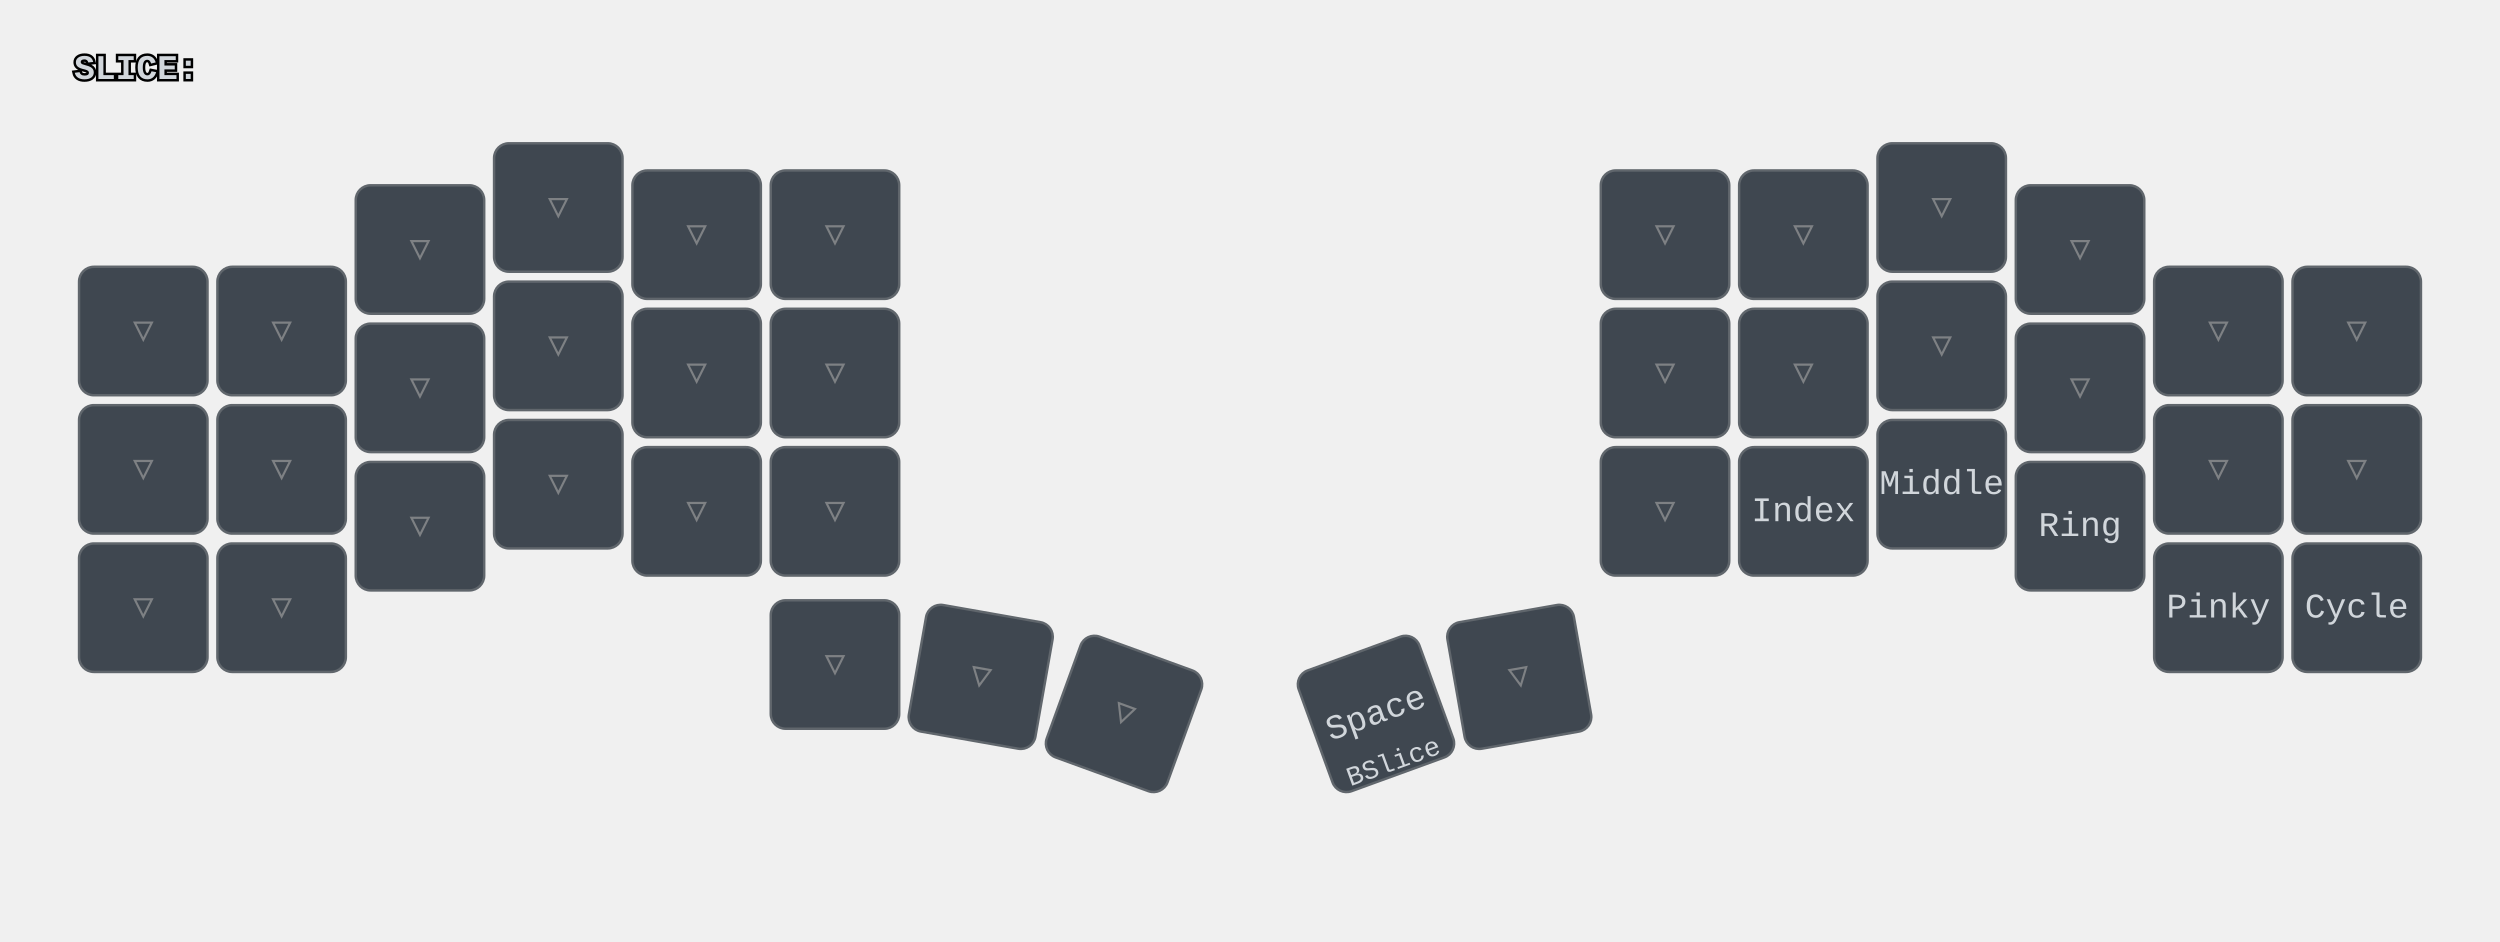
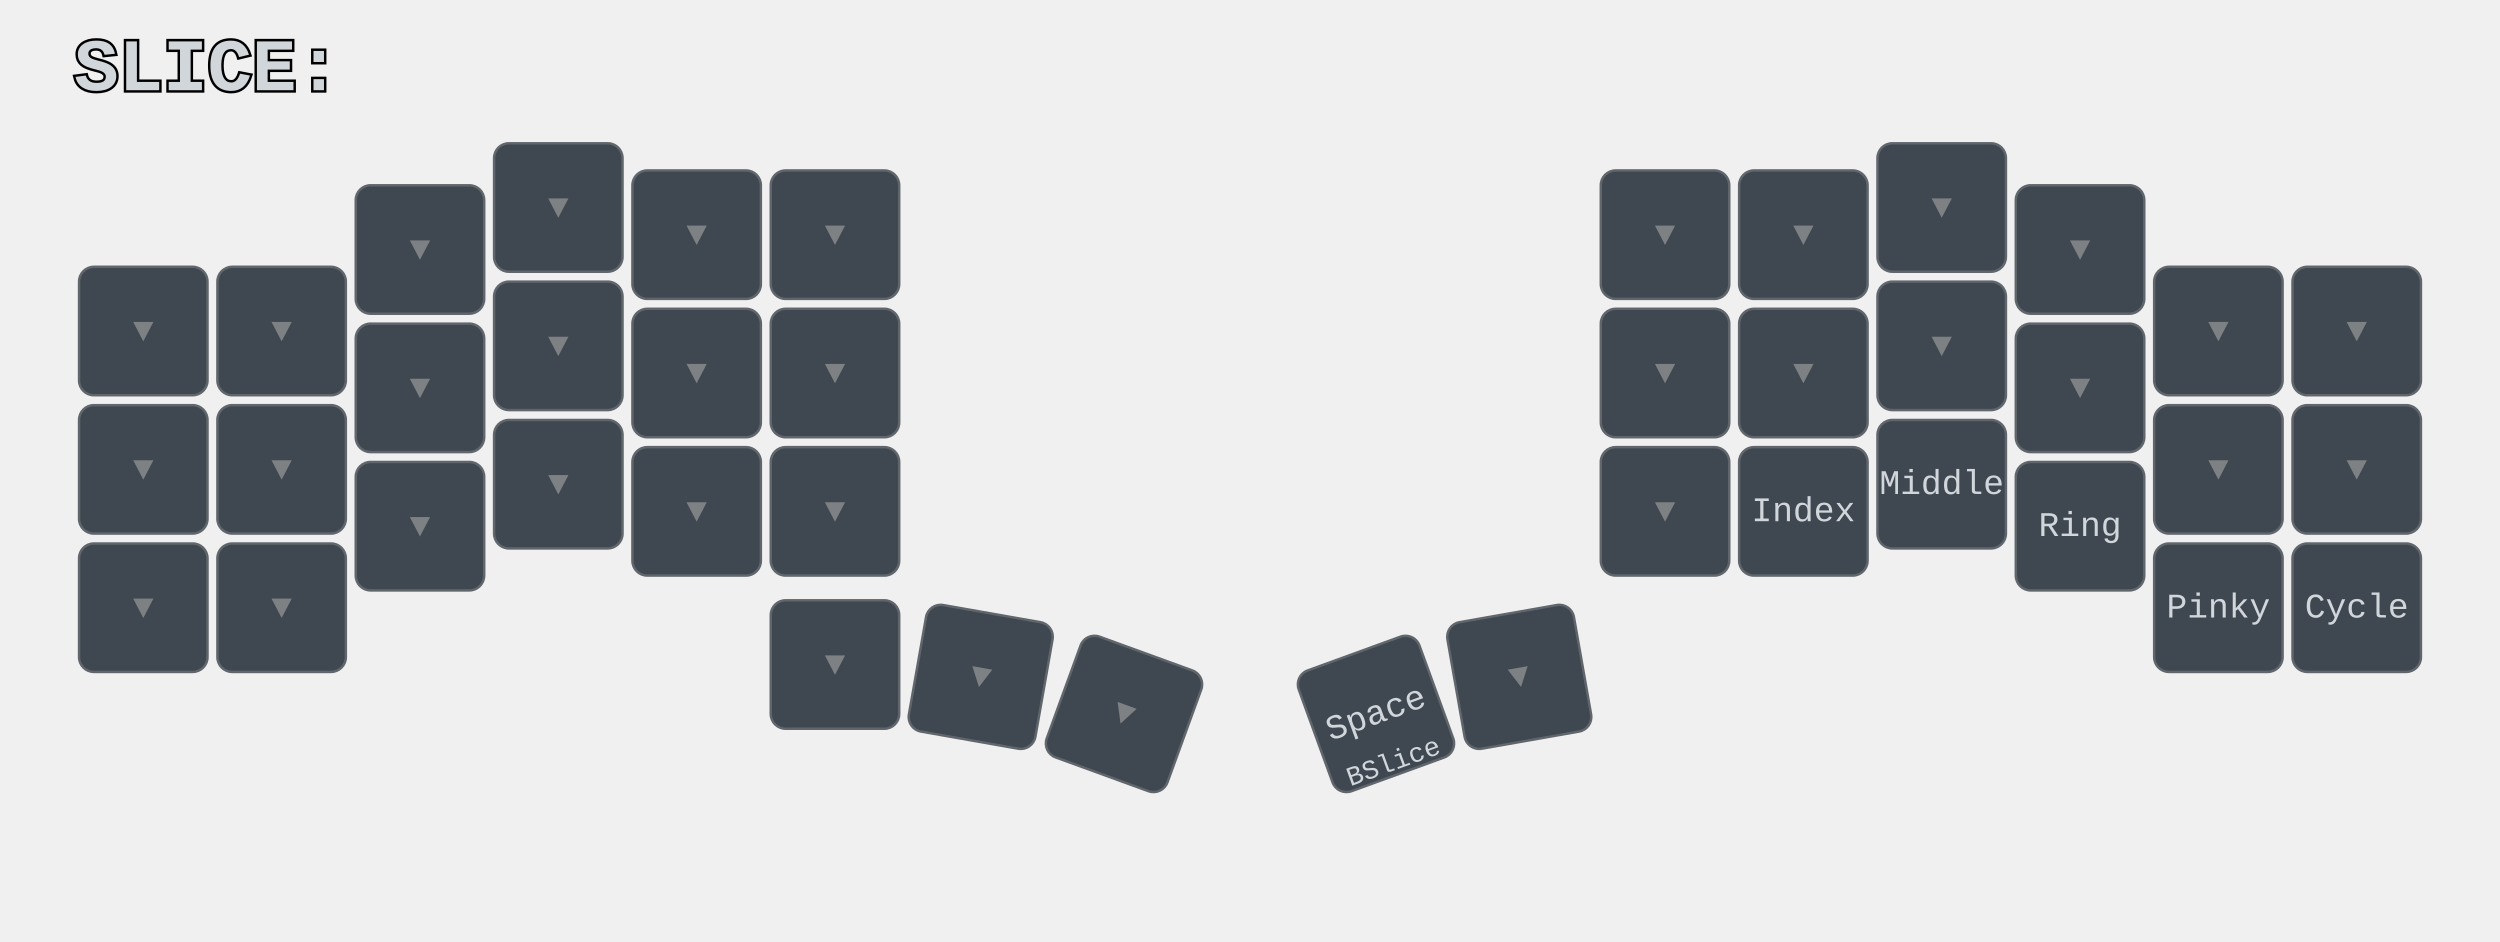
<svg xmlns="http://www.w3.org/2000/svg" width="1012" height="381" viewBox="0 0 1012 381" class="keymap">
  <defs>/* start glyphs */
<svg id="mdi:arrow-bottom-left">
      <svg id="mdi-arrow-bottom-left" viewBox="0 0 24 24">
        <path d="M19,6.41L17.59,5L7,15.59V9H5V19H15V17H8.41L19,6.41Z" />
      </svg>
    </svg>
    <svg id="mdi:arrow-bottom-right">
      <svg id="mdi-arrow-bottom-right" viewBox="0 0 24 24">
        <path d="M5,6.41L6.41,5L17,15.59V9H19V19H9V17H15.59L5,6.41Z" />
      </svg>
    </svg>
    <svg id="mdi:arrow-left">
      <svg id="mdi-arrow-left" viewBox="0 0 24 24">
        <path d="M20,11V13H8L13.5,18.5L12.08,19.92L4.16,12L12.08,4.08L13.5,5.5L8,11H20Z" />
      </svg>
    </svg>
    <svg id="mdi:arrow-right">
      <svg id="mdi-arrow-right" viewBox="0 0 24 24">
        <path d="M4,11V13H16L10.5,18.5L11.92,19.92L19.84,12L11.92,4.08L10.5,5.5L16,11H4Z" />
      </svg>
    </svg>
    <svg id="mdi:arrow-top-left">
      <svg id="mdi-arrow-top-left" viewBox="0 0 24 24">
        <path d="M19,17.59L17.59,19L7,8.41V15H5V5H15V7H8.41L19,17.59Z" />
      </svg>
    </svg>
    <svg id="mdi:arrow-top-right">
      <svg id="mdi-arrow-top-right" viewBox="0 0 24 24">
        <path d="M5,17.59L15.59,7H9V5H19V15H17V8.41L6.41,19L5,17.59Z" />
      </svg>
    </svg>
  </defs>/* end glyphs */
<style>/* inherit to force styles through use tags */
svg path {
    fill: inherit;
}

/* font and background color specifications */
svg.keymap {
-     font-family: SFMono-Regular,Consolas,Liberation Mono,Menlo,monospace;
+     font-family: Monaspace Krypton,Consolas,Liberation Mono,Menlo,monospace;
    font-size: 14px;
    font-kerning: normal;
    text-rendering: optimizeLegibility;
    fill: #24292e;
}

/* default key styling */
rect.key {
    fill: #f6f8fa;
    stroke: #c9cccf;
    stroke-width: 1;
}

/* default key side styling, only used is draw_key_sides is set */
rect.side {
    filter: brightness(90%);
}

/* color accent for combo boxes */
rect.combo, rect.combo-separate {
    fill: #cdf;
}

/* color accent for held keys */
rect.held, rect.combo.held {
    fill: #fdd;
}

/* color accent for ghost (optional) keys */
rect.ghost, rect.combo.ghost {
    stroke-dasharray: 4, 4;
    stroke-width: 2;
}

text {
    text-anchor: middle;
    dominant-baseline: middle;
}

/* styling for layer labels */
text.label {
+  font-size: 30px;
    font-weight: bold;
    text-anchor: start;
    stroke: white;
    stroke-width: 2;
    paint-order: stroke;
}

/* styling for combo tap, and key hold/shifted label text */
text.combo, text.hold, text.shifted {
    font-size: 11px;
}

text.hold {
    text-anchor: middle;
    dominant-baseline: auto;
}

text.shifted {
    text-anchor: middle;
    dominant-baseline: hanging;
}

/* styling for hold/shifted label text in combo box */
text.combo.hold, text.combo.shifted {
    font-size: 8px;
}

/* lighter symbol for transparent keys */
text.trans {
    fill: #7b7e81;
}

/* styling for combo dendrons */
path.combo {
    stroke-width: 1;
    stroke: gray;
    fill: none;
}

/* Start Tabler Icons Cleanup */
/* cannot use height/width with glyphs */
.icon-tabler &gt; path {
    fill: inherit;
    stroke: inherit;
    stroke-width: 2;
}
/* hide tabler's default box */
.icon-tabler &gt; path[stroke="none"][fill="none"] {
    visibility: hidden;
}
/* End Tabler Icons Cleanup */

svg.keymap { fill: #d1d6db; }
rect.key { fill: #3f4750; }
rect.key, rect.combo { stroke: #60666c; }
rect.combo, rect.combo-separate { fill: #1f3d7a; }
rect.held, rect.combo.held { fill: #854747; }
text.label, text.footer { stroke: black; }
text.trans { fill: #7e8184; }
path.combo { stroke: #7f7f7f; }
</style>
  <g transform="translate(30, 0)" class="layer-SLICE">
    <text x="0" y="28" class="label" id="SLICE">SLICE:</text>
    <g transform="translate(0, 56)">
      <g transform="translate(28, 78)" class="key trans keypos-0">
        <rect rx="6" ry="6" x="-26" y="-26" width="52" height="52" class="key trans" />
-         <text x="0" y="0" class="key trans tap">▽</text>
+         <text x="0" y="0" class="key trans tap">▼</text>
      </g>
      <g transform="translate(84, 78)" class="key trans keypos-1">
        <rect rx="6" ry="6" x="-26" y="-26" width="52" height="52" class="key trans" />
-         <text x="0" y="0" class="key trans tap">▽</text>
+         <text x="0" y="0" class="key trans tap">▼</text>
      </g>
      <g transform="translate(140, 45)" class="key trans keypos-2">
        <rect rx="6" ry="6" x="-26" y="-26" width="52" height="52" class="key trans" />
-         <text x="0" y="0" class="key trans tap">▽</text>
+         <text x="0" y="0" class="key trans tap">▼</text>
      </g>
      <g transform="translate(196, 28)" class="key trans keypos-3">
        <rect rx="6" ry="6" x="-26" y="-26" width="52" height="52" class="key trans" />
-         <text x="0" y="0" class="key trans tap">▽</text>
+         <text x="0" y="0" class="key trans tap">▼</text>
      </g>
      <g transform="translate(252, 39)" class="key trans keypos-4">
        <rect rx="6" ry="6" x="-26" y="-26" width="52" height="52" class="key trans" />
-         <text x="0" y="0" class="key trans tap">▽</text>
+         <text x="0" y="0" class="key trans tap">▼</text>
      </g>
      <g transform="translate(308, 39)" class="key trans keypos-5">
        <rect rx="6" ry="6" x="-26" y="-26" width="52" height="52" class="key trans" />
-         <text x="0" y="0" class="key trans tap">▽</text>
+         <text x="0" y="0" class="key trans tap">▼</text>
      </g>
      <g transform="translate(644, 39)" class="key trans keypos-6">
        <rect rx="6" ry="6" x="-26" y="-26" width="52" height="52" class="key trans" />
-         <text x="0" y="0" class="key trans tap">▽</text>
+         <text x="0" y="0" class="key trans tap">▼</text>
      </g>
      <g transform="translate(700, 39)" class="key trans keypos-7">
        <rect rx="6" ry="6" x="-26" y="-26" width="52" height="52" class="key trans" />
-         <text x="0" y="0" class="key trans tap">▽</text>
+         <text x="0" y="0" class="key trans tap">▼</text>
      </g>
      <g transform="translate(756, 28)" class="key trans keypos-8">
        <rect rx="6" ry="6" x="-26" y="-26" width="52" height="52" class="key trans" />
-         <text x="0" y="0" class="key trans tap">▽</text>
+         <text x="0" y="0" class="key trans tap">▼</text>
      </g>
      <g transform="translate(812, 45)" class="key trans keypos-9">
        <rect rx="6" ry="6" x="-26" y="-26" width="52" height="52" class="key trans" />
-         <text x="0" y="0" class="key trans tap">▽</text>
+         <text x="0" y="0" class="key trans tap">▼</text>
      </g>
      <g transform="translate(868, 78)" class="key trans keypos-10">
        <rect rx="6" ry="6" x="-26" y="-26" width="52" height="52" class="key trans" />
-         <text x="0" y="0" class="key trans tap">▽</text>
+         <text x="0" y="0" class="key trans tap">▼</text>
      </g>
      <g transform="translate(924, 78)" class="key trans keypos-11">
        <rect rx="6" ry="6" x="-26" y="-26" width="52" height="52" class="key trans" />
-         <text x="0" y="0" class="key trans tap">▽</text>
+         <text x="0" y="0" class="key trans tap">▼</text>
      </g>
      <g transform="translate(28, 134)" class="key trans keypos-12">
        <rect rx="6" ry="6" x="-26" y="-26" width="52" height="52" class="key trans" />
-         <text x="0" y="0" class="key trans tap">▽</text>
+         <text x="0" y="0" class="key trans tap">▼</text>
      </g>
      <g transform="translate(84, 134)" class="key trans keypos-13">
        <rect rx="6" ry="6" x="-26" y="-26" width="52" height="52" class="key trans" />
-         <text x="0" y="0" class="key trans tap">▽</text>
+         <text x="0" y="0" class="key trans tap">▼</text>
      </g>
      <g transform="translate(140, 101)" class="key trans keypos-14">
        <rect rx="6" ry="6" x="-26" y="-26" width="52" height="52" class="key trans" />
-         <text x="0" y="0" class="key trans tap">▽</text>
+         <text x="0" y="0" class="key trans tap">▼</text>
      </g>
      <g transform="translate(196, 84)" class="key trans keypos-15">
        <rect rx="6" ry="6" x="-26" y="-26" width="52" height="52" class="key trans" />
-         <text x="0" y="0" class="key trans tap">▽</text>
+         <text x="0" y="0" class="key trans tap">▼</text>
      </g>
      <g transform="translate(252, 95)" class="key trans keypos-16">
        <rect rx="6" ry="6" x="-26" y="-26" width="52" height="52" class="key trans" />
-         <text x="0" y="0" class="key trans tap">▽</text>
+         <text x="0" y="0" class="key trans tap">▼</text>
      </g>
      <g transform="translate(308, 95)" class="key trans keypos-17">
        <rect rx="6" ry="6" x="-26" y="-26" width="52" height="52" class="key trans" />
-         <text x="0" y="0" class="key trans tap">▽</text>
+         <text x="0" y="0" class="key trans tap">▼</text>
      </g>
      <g transform="translate(644, 95)" class="key trans keypos-18">
        <rect rx="6" ry="6" x="-26" y="-26" width="52" height="52" class="key trans" />
-         <text x="0" y="0" class="key trans tap">▽</text>
+         <text x="0" y="0" class="key trans tap">▼</text>
      </g>
      <g transform="translate(700, 95)" class="key trans keypos-19">
        <rect rx="6" ry="6" x="-26" y="-26" width="52" height="52" class="key trans" />
-         <text x="0" y="0" class="key trans tap">▽</text>
+         <text x="0" y="0" class="key trans tap">▼</text>
      </g>
      <g transform="translate(756, 84)" class="key trans keypos-20">
        <rect rx="6" ry="6" x="-26" y="-26" width="52" height="52" class="key trans" />
-         <text x="0" y="0" class="key trans tap">▽</text>
+         <text x="0" y="0" class="key trans tap">▼</text>
      </g>
      <g transform="translate(812, 101)" class="key trans keypos-21">
        <rect rx="6" ry="6" x="-26" y="-26" width="52" height="52" class="key trans" />
-         <text x="0" y="0" class="key trans tap">▽</text>
+         <text x="0" y="0" class="key trans tap">▼</text>
      </g>
      <g transform="translate(868, 134)" class="key trans keypos-22">
        <rect rx="6" ry="6" x="-26" y="-26" width="52" height="52" class="key trans" />
-         <text x="0" y="0" class="key trans tap">▽</text>
+         <text x="0" y="0" class="key trans tap">▼</text>
      </g>
      <g transform="translate(924, 134)" class="key trans keypos-23">
        <rect rx="6" ry="6" x="-26" y="-26" width="52" height="52" class="key trans" />
-         <text x="0" y="0" class="key trans tap">▽</text>
+         <text x="0" y="0" class="key trans tap">▼</text>
      </g>
      <g transform="translate(28, 190)" class="key trans keypos-24">
        <rect rx="6" ry="6" x="-26" y="-26" width="52" height="52" class="key trans" />
-         <text x="0" y="0" class="key trans tap">▽</text>
+         <text x="0" y="0" class="key trans tap">▼</text>
      </g>
      <g transform="translate(84, 190)" class="key trans keypos-25">
        <rect rx="6" ry="6" x="-26" y="-26" width="52" height="52" class="key trans" />
-         <text x="0" y="0" class="key trans tap">▽</text>
+         <text x="0" y="0" class="key trans tap">▼</text>
      </g>
      <g transform="translate(140, 157)" class="key trans keypos-26">
        <rect rx="6" ry="6" x="-26" y="-26" width="52" height="52" class="key trans" />
-         <text x="0" y="0" class="key trans tap">▽</text>
+         <text x="0" y="0" class="key trans tap">▼</text>
      </g>
      <g transform="translate(196, 140)" class="key trans keypos-27">
        <rect rx="6" ry="6" x="-26" y="-26" width="52" height="52" class="key trans" />
-         <text x="0" y="0" class="key trans tap">▽</text>
+         <text x="0" y="0" class="key trans tap">▼</text>
      </g>
      <g transform="translate(252, 151)" class="key trans keypos-28">
        <rect rx="6" ry="6" x="-26" y="-26" width="52" height="52" class="key trans" />
-         <text x="0" y="0" class="key trans tap">▽</text>
+         <text x="0" y="0" class="key trans tap">▼</text>
      </g>
      <g transform="translate(308, 151)" class="key trans keypos-29">
        <rect rx="6" ry="6" x="-26" y="-26" width="52" height="52" class="key trans" />
-         <text x="0" y="0" class="key trans tap">▽</text>
+         <text x="0" y="0" class="key trans tap">▼</text>
      </g>
      <g transform="translate(644, 151)" class="key trans keypos-30">
        <rect rx="6" ry="6" x="-26" y="-26" width="52" height="52" class="key trans" />
-         <text x="0" y="0" class="key trans tap">▽</text>
+         <text x="0" y="0" class="key trans tap">▼</text>
      </g>
      <g transform="translate(700, 151)" class="key keypos-31">
        <rect rx="6" ry="6" x="-26" y="-26" width="52" height="52" class="key" />
        <text x="0" y="0" class="key tap">Index</text>
      </g>
      <g transform="translate(756, 140)" class="key keypos-32">
        <rect rx="6" ry="6" x="-26" y="-26" width="52" height="52" class="key" />
        <text x="0" y="0" class="key tap">Middle</text>
      </g>
      <g transform="translate(812, 157)" class="key keypos-33">
        <rect rx="6" ry="6" x="-26" y="-26" width="52" height="52" class="key" />
        <text x="0" y="0" class="key tap">Ring</text>
      </g>
      <g transform="translate(868, 190)" class="key keypos-34">
        <rect rx="6" ry="6" x="-26" y="-26" width="52" height="52" class="key" />
        <text x="0" y="0" class="key tap">Pinky</text>
      </g>
      <g transform="translate(924, 190)" class="key keypos-35">
        <rect rx="6" ry="6" x="-26" y="-26" width="52" height="52" class="key" />
        <text x="0" y="0" class="key tap">Cycle</text>
      </g>
      <g transform="translate(308, 213)" class="key trans keypos-36">
        <rect rx="6" ry="6" x="-26" y="-26" width="52" height="52" class="key trans" />
-         <text x="0" y="0" class="key trans tap">▽</text>
+         <text x="0" y="0" class="key trans tap">▼</text>
      </g>
      <g transform="translate(367, 218) rotate(10.0)" class="key trans keypos-37">
        <rect rx="6" ry="6" x="-26" y="-26" width="52" height="52" class="key trans" />
-         <text x="0" y="0" class="key trans tap">▽</text>
+         <text x="0" y="0" class="key trans tap">▼</text>
      </g>
      <g transform="translate(425, 233) rotate(20.0)" class="key trans keypos-38">
        <rect rx="6" ry="6" x="-26" y="-26" width="52" height="52" class="key trans" />
-         <text x="0" y="0" class="key trans tap">▽</text>
+         <text x="0" y="0" class="key trans tap">▼</text>
      </g>
      <g transform="translate(527, 233) rotate(-20.0)" class="key keypos-39">
        <rect rx="6" ry="6" x="-26" y="-26" width="52" height="52" class="key" />
        <text x="0" y="0" class="key tap">Space</text>
        <text x="0" y="24" class="key hold">BSlice</text>
      </g>
      <g transform="translate(585, 218) rotate(-10.0)" class="key trans keypos-40">
        <rect rx="6" ry="6" x="-26" y="-26" width="52" height="52" class="key trans" />
-         <text x="0" y="0" class="key trans tap">▽</text>
+         <text x="0" y="0" class="key trans tap">▼</text>
      </g>
    </g>
  </g>
</svg>
